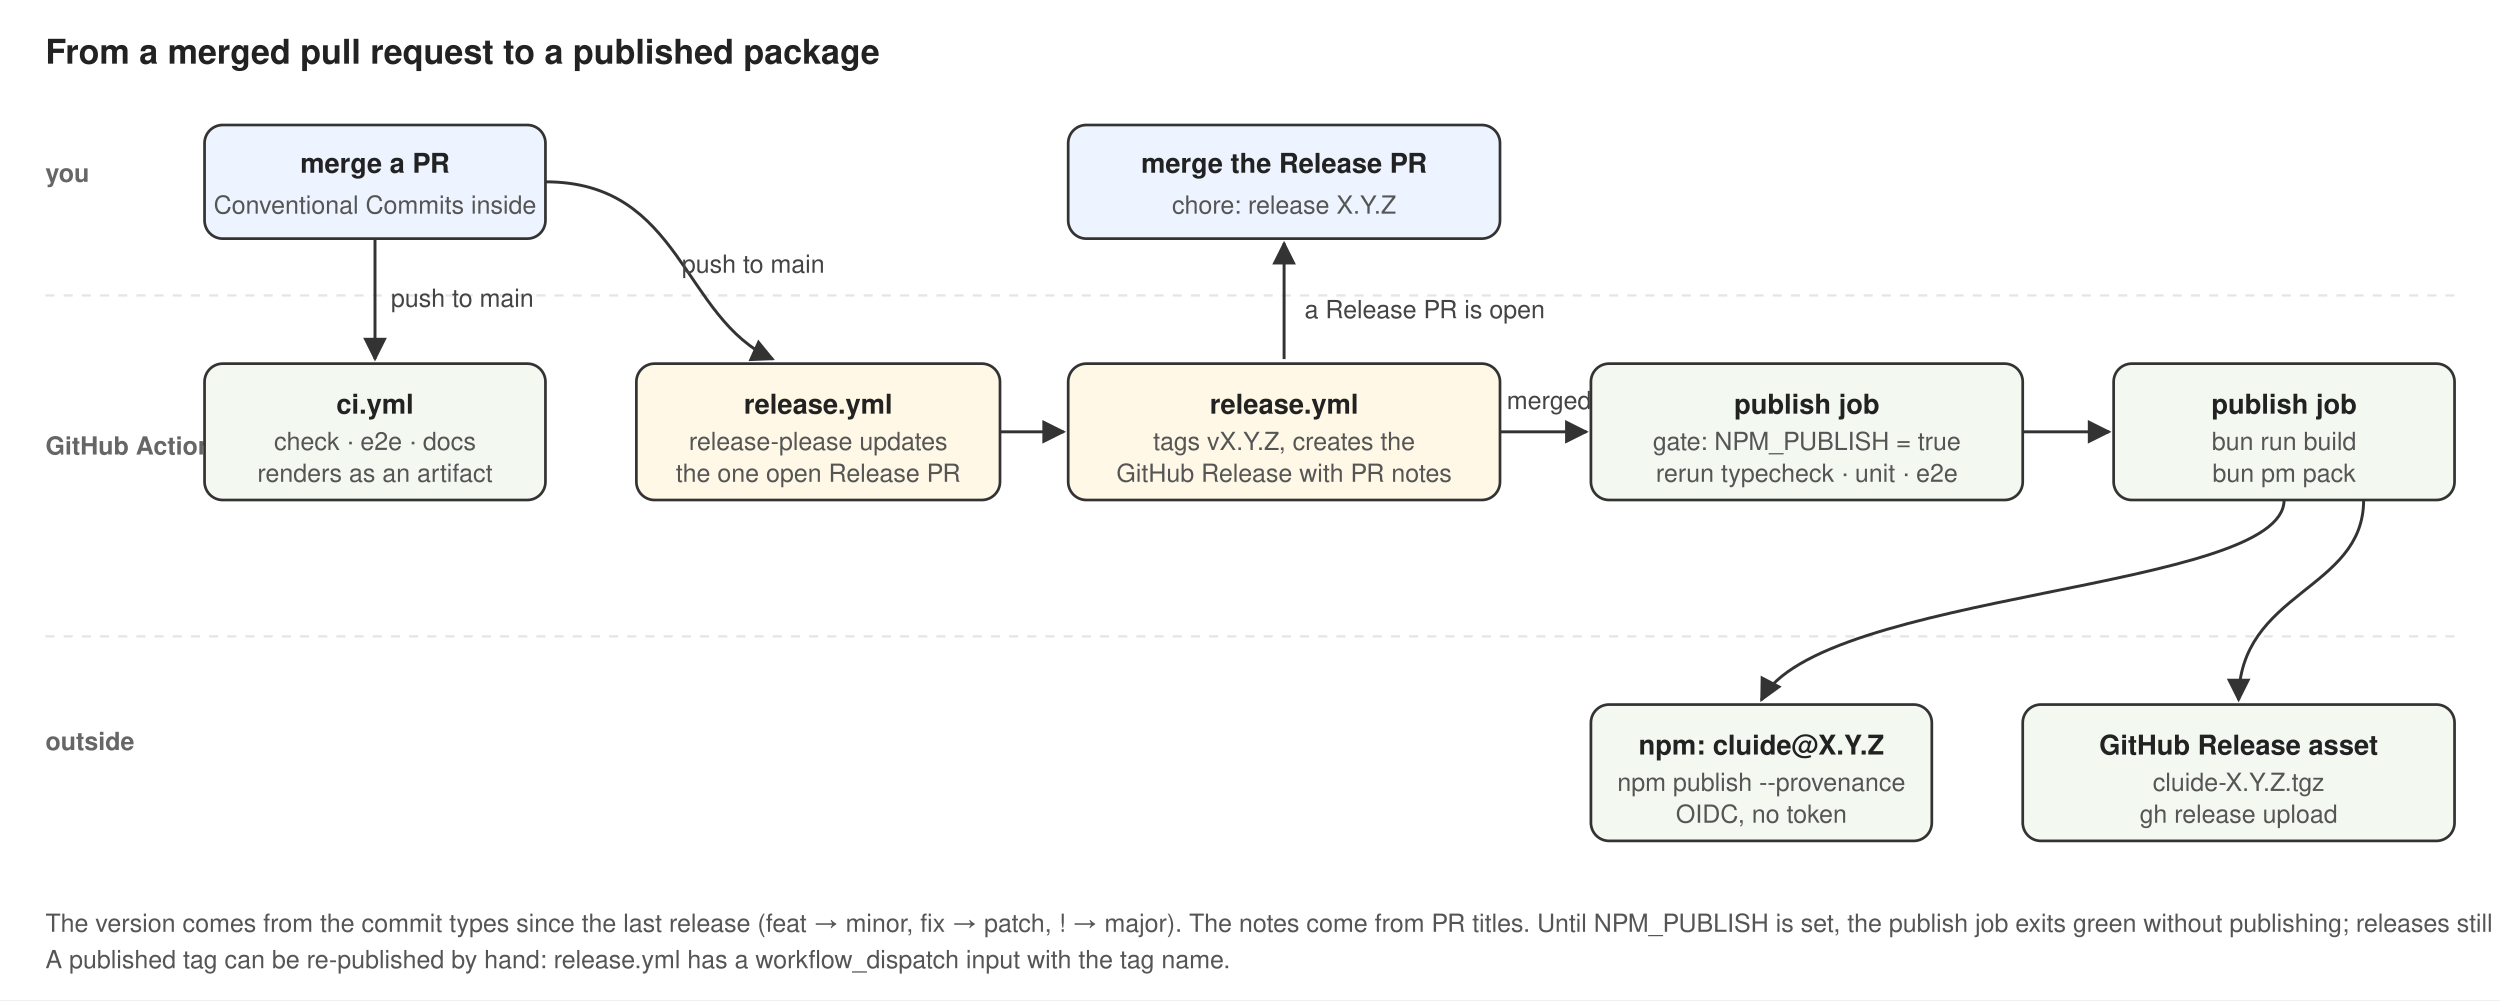
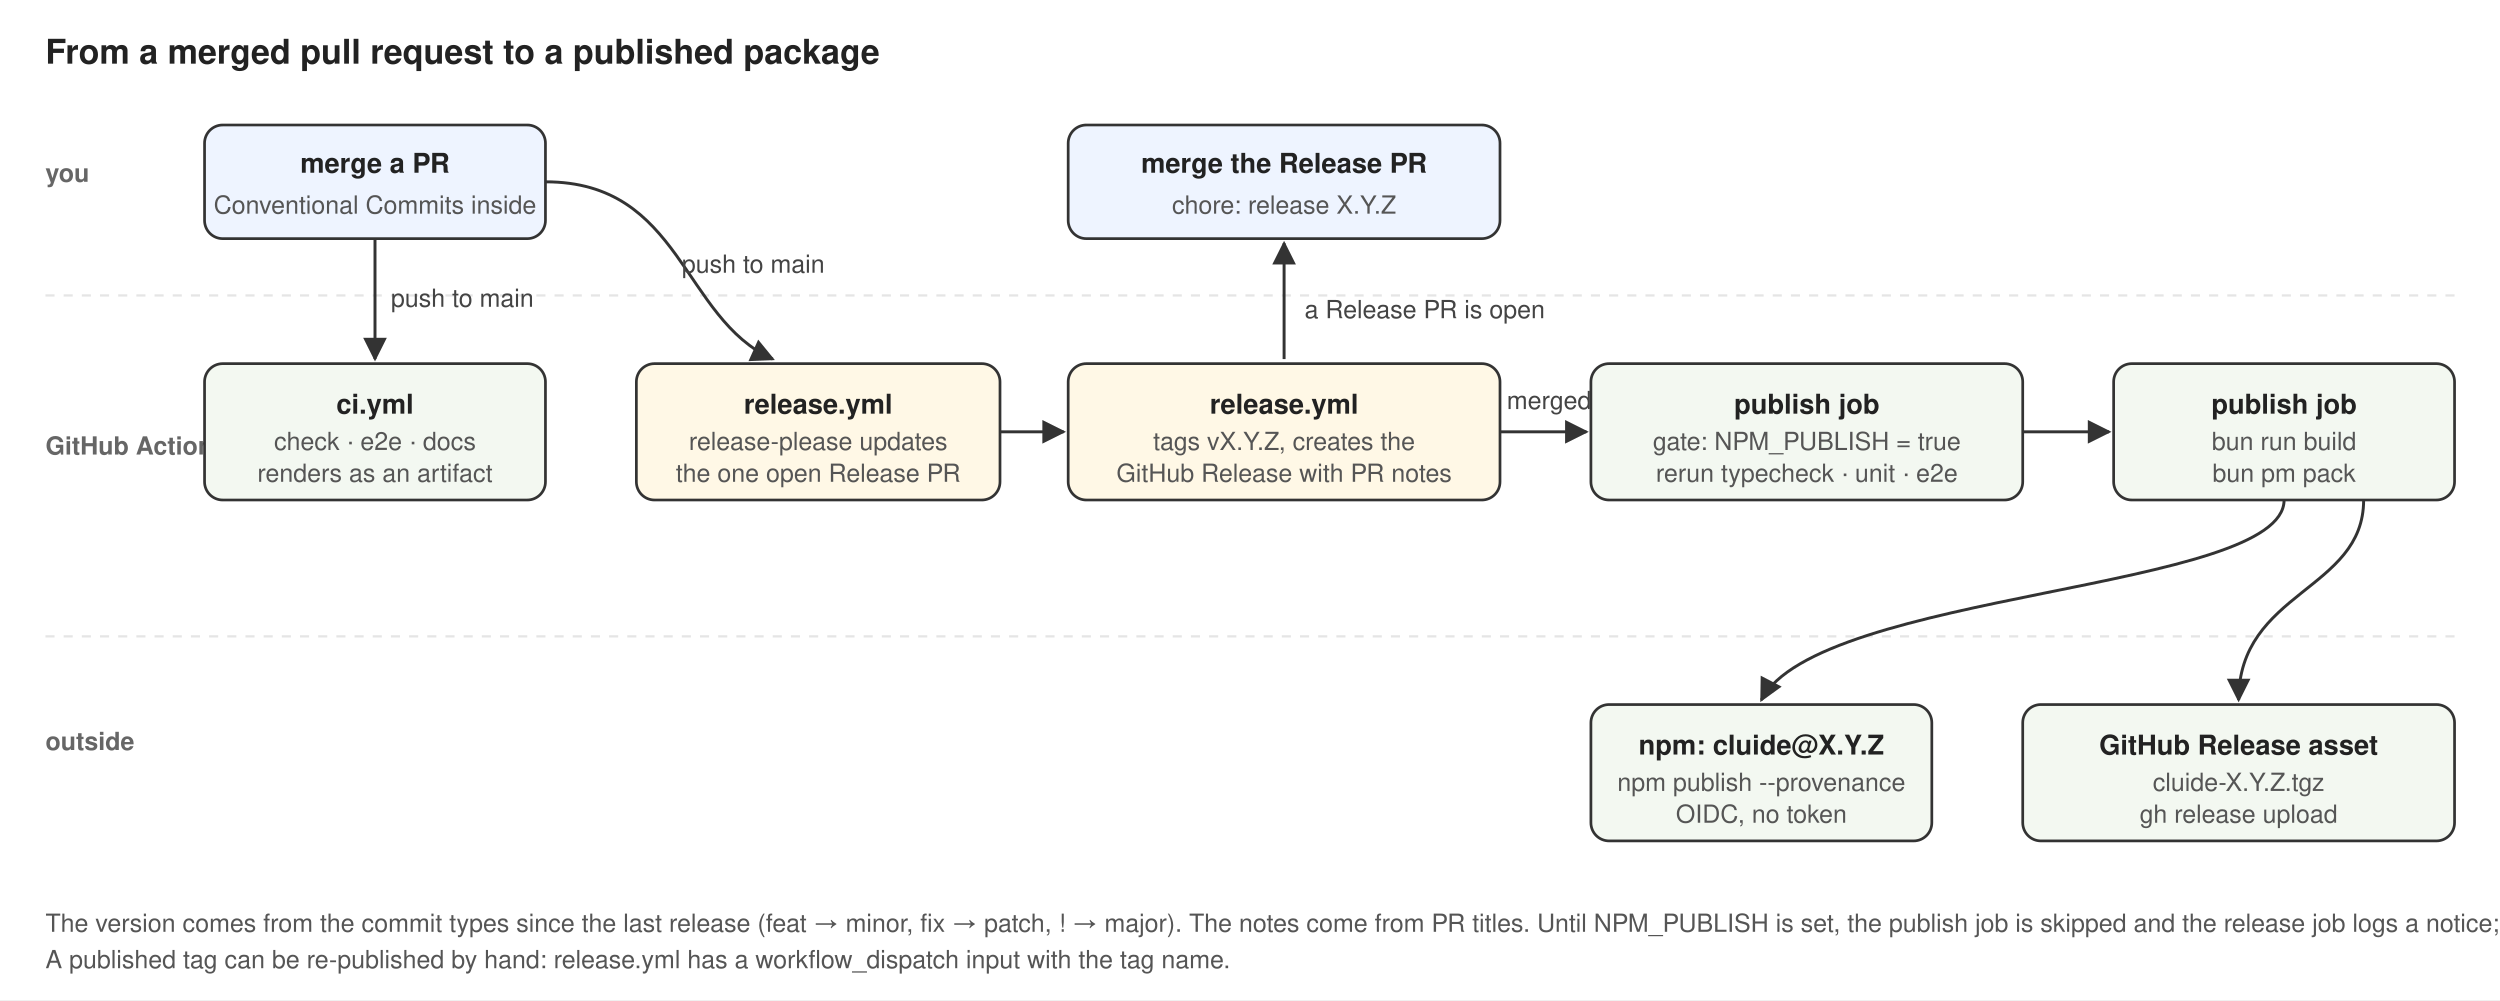
<svg xmlns="http://www.w3.org/2000/svg" width="1100" height="440" viewBox="0 0 1100 440" font-family="-apple-system, Segoe UI, Helvetica, Arial, sans-serif" font-size="12">
  <defs>
    <marker id="arrow" viewBox="0 0 10 10" refX="9" refY="5" markerWidth="8" markerHeight="8" orient="auto">
      <path d="M 0 0 L 10 5 L 0 10 z" fill="#333" />
    </marker>
  </defs>
  <rect width="1100" height="440" fill="#ffffff" />
  <text x="20" y="28" font-size="15" font-weight="600" fill="#222">From a merged pull request to a published package</text>
  <g fill="#666" font-size="11" font-weight="600">
    <text x="20" y="80">you</text>
    <text x="20" y="200">GitHub Actions</text>
    <text x="20" y="330">outside</text>
  </g>
  <g stroke="#e5e5e5" stroke-dasharray="4 4">
    <line x1="20" y1="130" x2="1080" y2="130" />
    <line x1="20" y1="280" x2="1080" y2="280" />
  </g>
  <g stroke="#333" stroke-width="1.2">
    <rect x="90" y="55" width="150" height="50" rx="8" fill="#eef4ff" />
    <rect x="470" y="55" width="190" height="50" rx="8" fill="#eef4ff" />
  </g>
  <g fill="#222" text-anchor="middle" font-weight="600">
    <text x="165" y="76">merge a PR</text>
    <text x="565" y="76">merge the Release PR</text>
  </g>
  <g fill="#555" text-anchor="middle" font-size="11">
    <text x="165" y="94">Conventional Commits inside</text>
    <text x="565" y="94">chore: release X.Y.Z</text>
  </g>
  <g stroke="#333" stroke-width="1.2">
    <rect x="90" y="160" width="150" height="60" rx="8" fill="#f3f8f1" />
    <rect x="280" y="160" width="160" height="60" rx="8" fill="#fff8e6" />
    <rect x="470" y="160" width="190" height="60" rx="8" fill="#fff8e6" />
    <rect x="700" y="160" width="190" height="60" rx="8" fill="#f3f8f1" />
    <rect x="930" y="160" width="150" height="60" rx="8" fill="#f3f8f1" />
  </g>
  <g fill="#222" text-anchor="middle" font-weight="600">
    <text x="165" y="182">ci.yml</text>
    <text x="360" y="182">release.yml</text>
    <text x="565" y="182">release.yml</text>
    <text x="795" y="182">publish job</text>
    <text x="1005" y="182">publish job</text>
  </g>
  <g fill="#555" text-anchor="middle" font-size="11">
    <text x="165" y="198">check · e2e · docs</text>
    <text x="165" y="212">renders as an artifact</text>
    <text x="360" y="198">release-please updates</text>
    <text x="360" y="212">the one open Release PR</text>
    <text x="565" y="198">tags vX.Y.Z, creates the</text>
    <text x="565" y="212">GitHub Release with PR notes</text>
    <text x="795" y="198">gate: NPM_PUBLISH = true</text>
    <text x="795" y="212">rerun typecheck · unit · e2e</text>
    <text x="1005" y="198">bun run build</text>
    <text x="1005" y="212">bun pm pack</text>
  </g>
  <g stroke="#333" stroke-width="1.2">
    <rect x="700" y="310" width="150" height="60" rx="8" fill="#f3f8f1" />
    <rect x="890" y="310" width="190" height="60" rx="8" fill="#f3f8f1" />
  </g>
  <g fill="#222" text-anchor="middle" font-weight="600">
    <text x="775" y="332">npm: cluide@X.Y.Z</text>
    <text x="985" y="332">GitHub Release asset</text>
  </g>
  <g fill="#555" text-anchor="middle" font-size="11">
    <text x="775" y="348">npm publish --provenance</text>
    <text x="775" y="362">OIDC, no token</text>
    <text x="985" y="348">cluide-X.Y.Z.tgz</text>
    <text x="985" y="362">gh release upload</text>
  </g>
  <g stroke="#333" stroke-width="1.3" fill="none" marker-end="url(#arrow)">
    <line x1="165" y1="105" x2="165" y2="158" />
    <path d="M 240 80 C 300 80, 300 140, 340 158" />
    <line x1="440" y1="190" x2="468" y2="190" />
    <line x1="565" y1="158" x2="565" y2="107" />
    <line x1="660" y1="190" x2="698" y2="190" />
    <line x1="890" y1="190" x2="928" y2="190" />
    <path d="M 1005 220 C 1005 260, 800 260, 775 308" />
    <path d="M 1040 220 C 1040 260, 985 260, 985 308" />
  </g>
  <g fill="#444" font-size="11">
    <text x="172" y="135">push to main</text>
    <text x="300" y="120">push to main</text>
    <text x="574" y="140">a Release PR is open</text>
    <text x="663" y="180">merged</text>
  </g>
-   <text x="20" y="410" fill="#555" font-size="11">The version comes from the commit types since the last release (feat → minor, fix → patch, ! → major). The notes come from PR titles. Until NPM_PUBLISH is set, the publish job exits green without publishing; releases still exist on GitHub.</text>
+   <text x="20" y="410" fill="#555" font-size="11">The version comes from the commit types since the last release (feat → minor, fix → patch, ! → major). The notes come from PR titles. Until NPM_PUBLISH is set, the publish job is skipped and the release job logs a notice; releases still exist on GitHub.</text>
  <text x="20" y="426" fill="#555" font-size="11">A published tag can be re-published by hand: release.yml has a workflow_dispatch input with the tag name.</text>
</svg>
